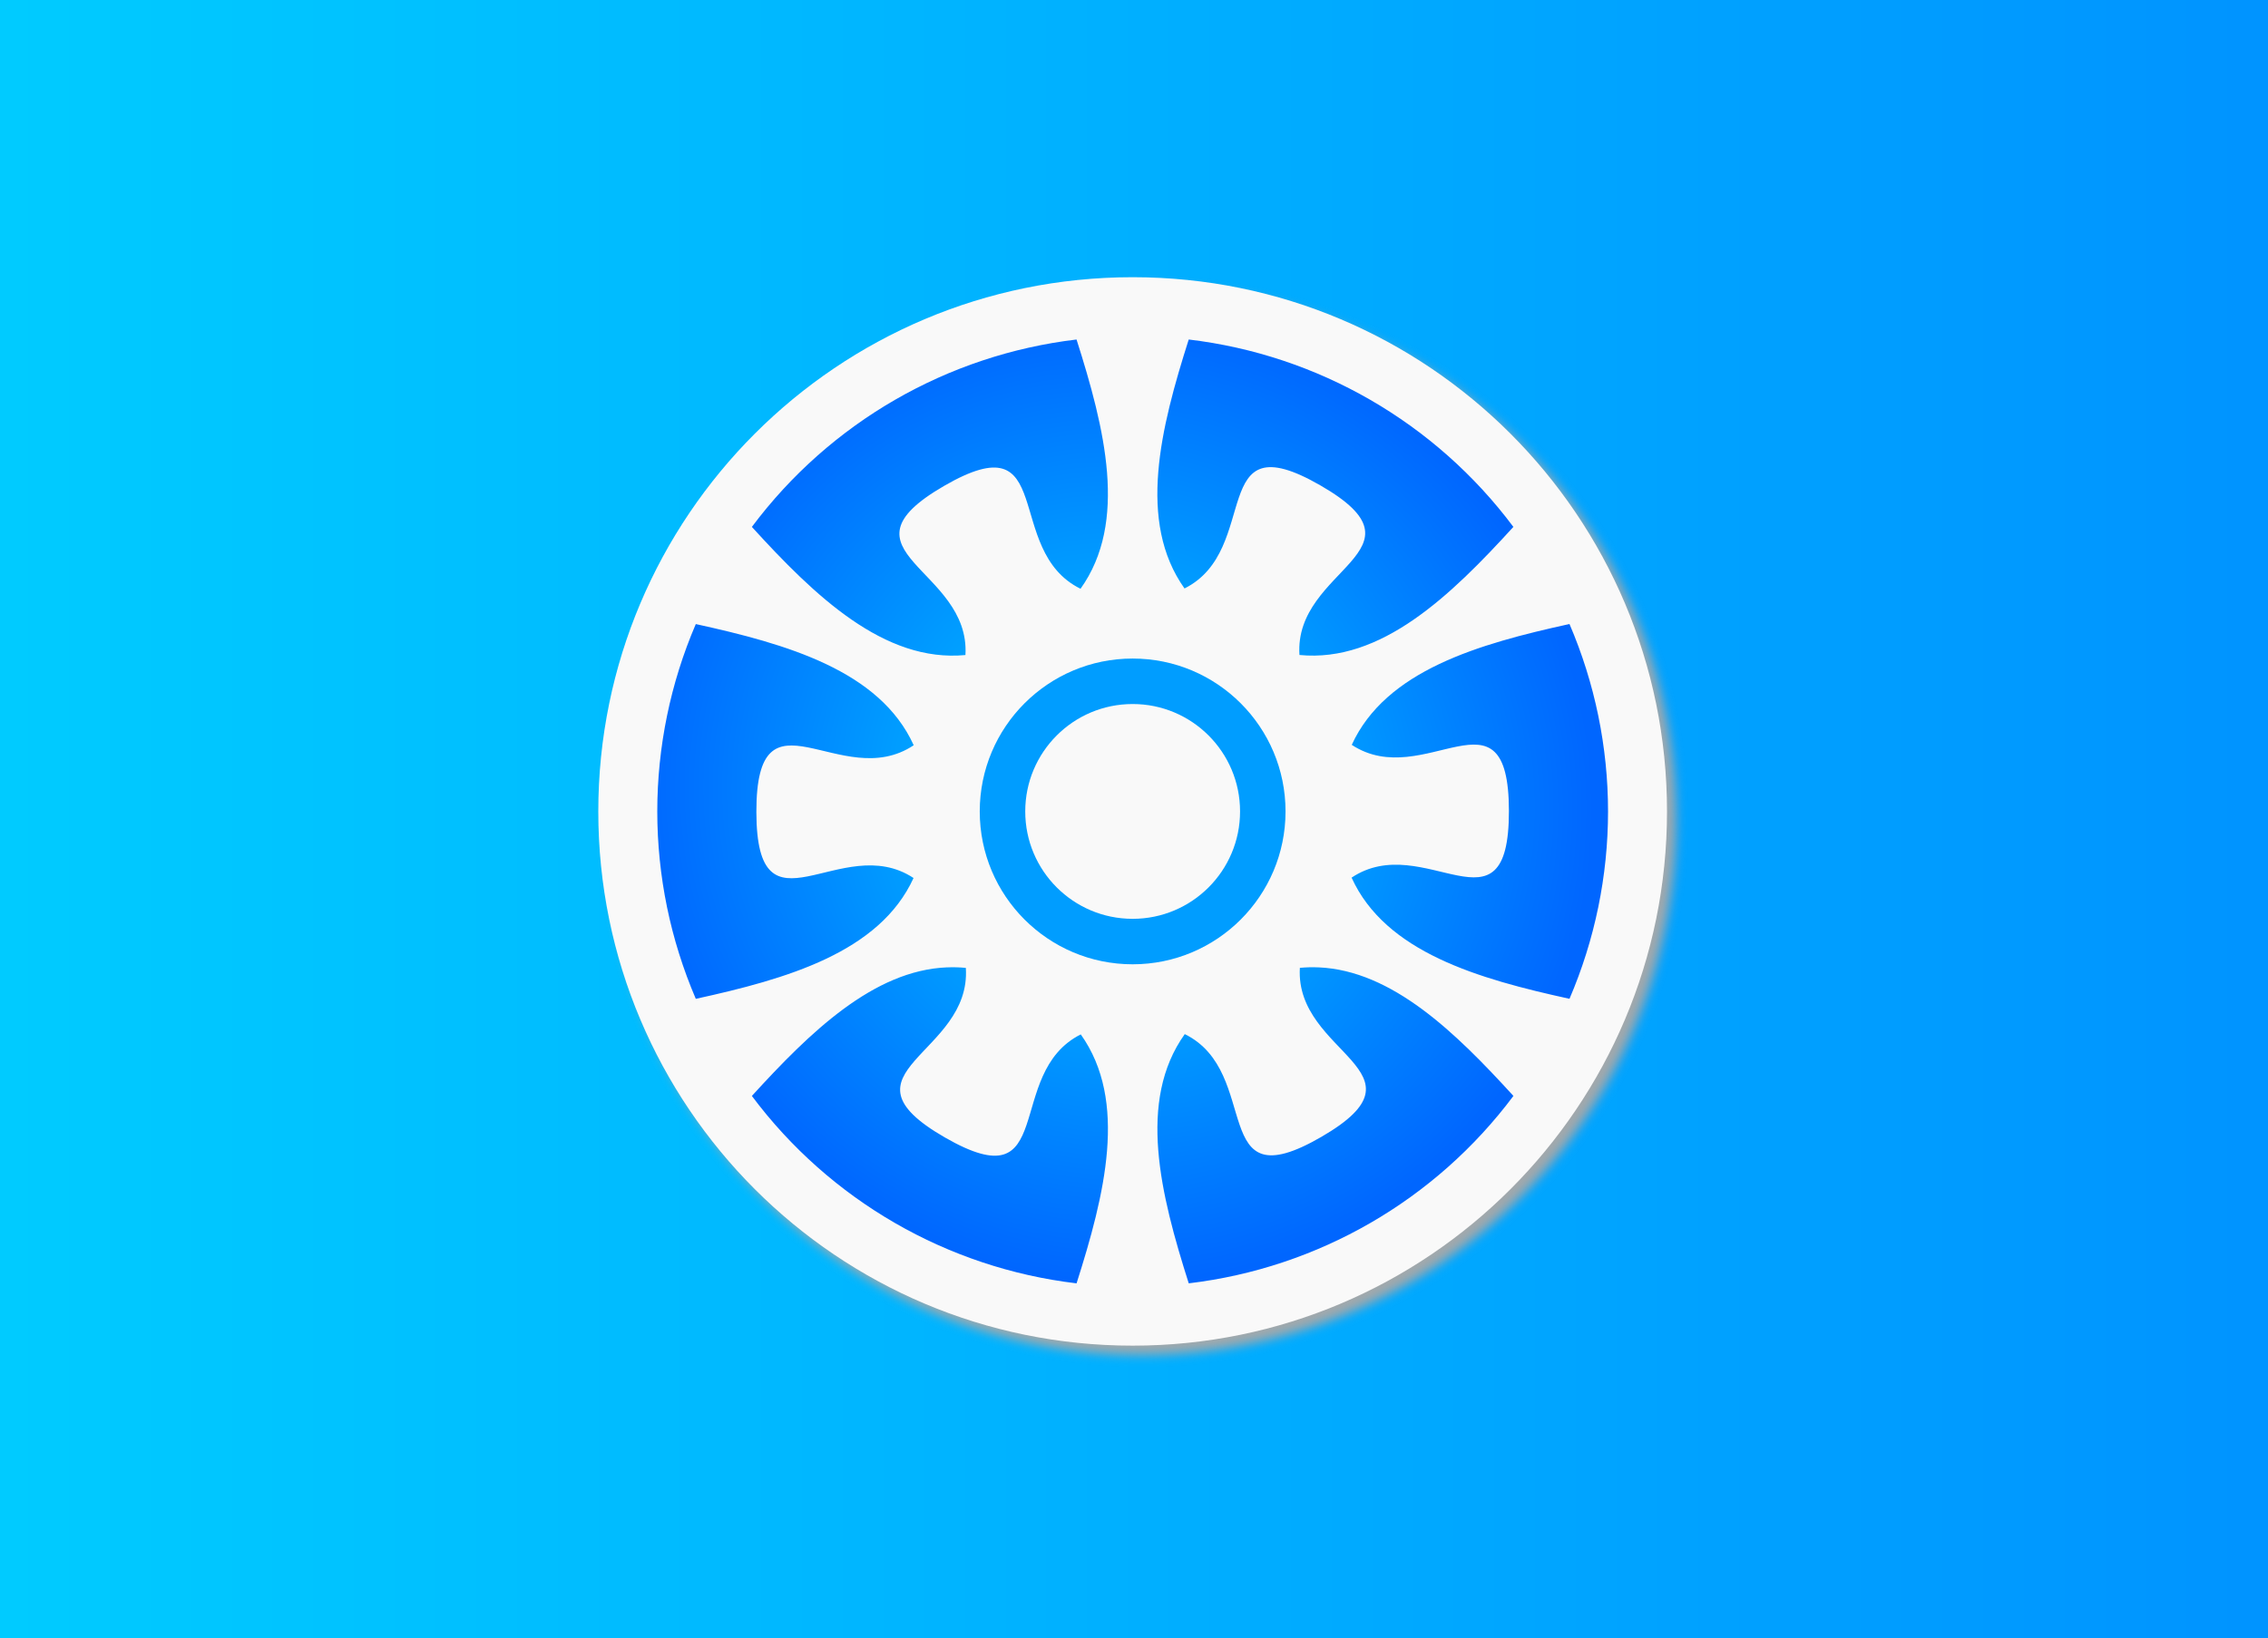
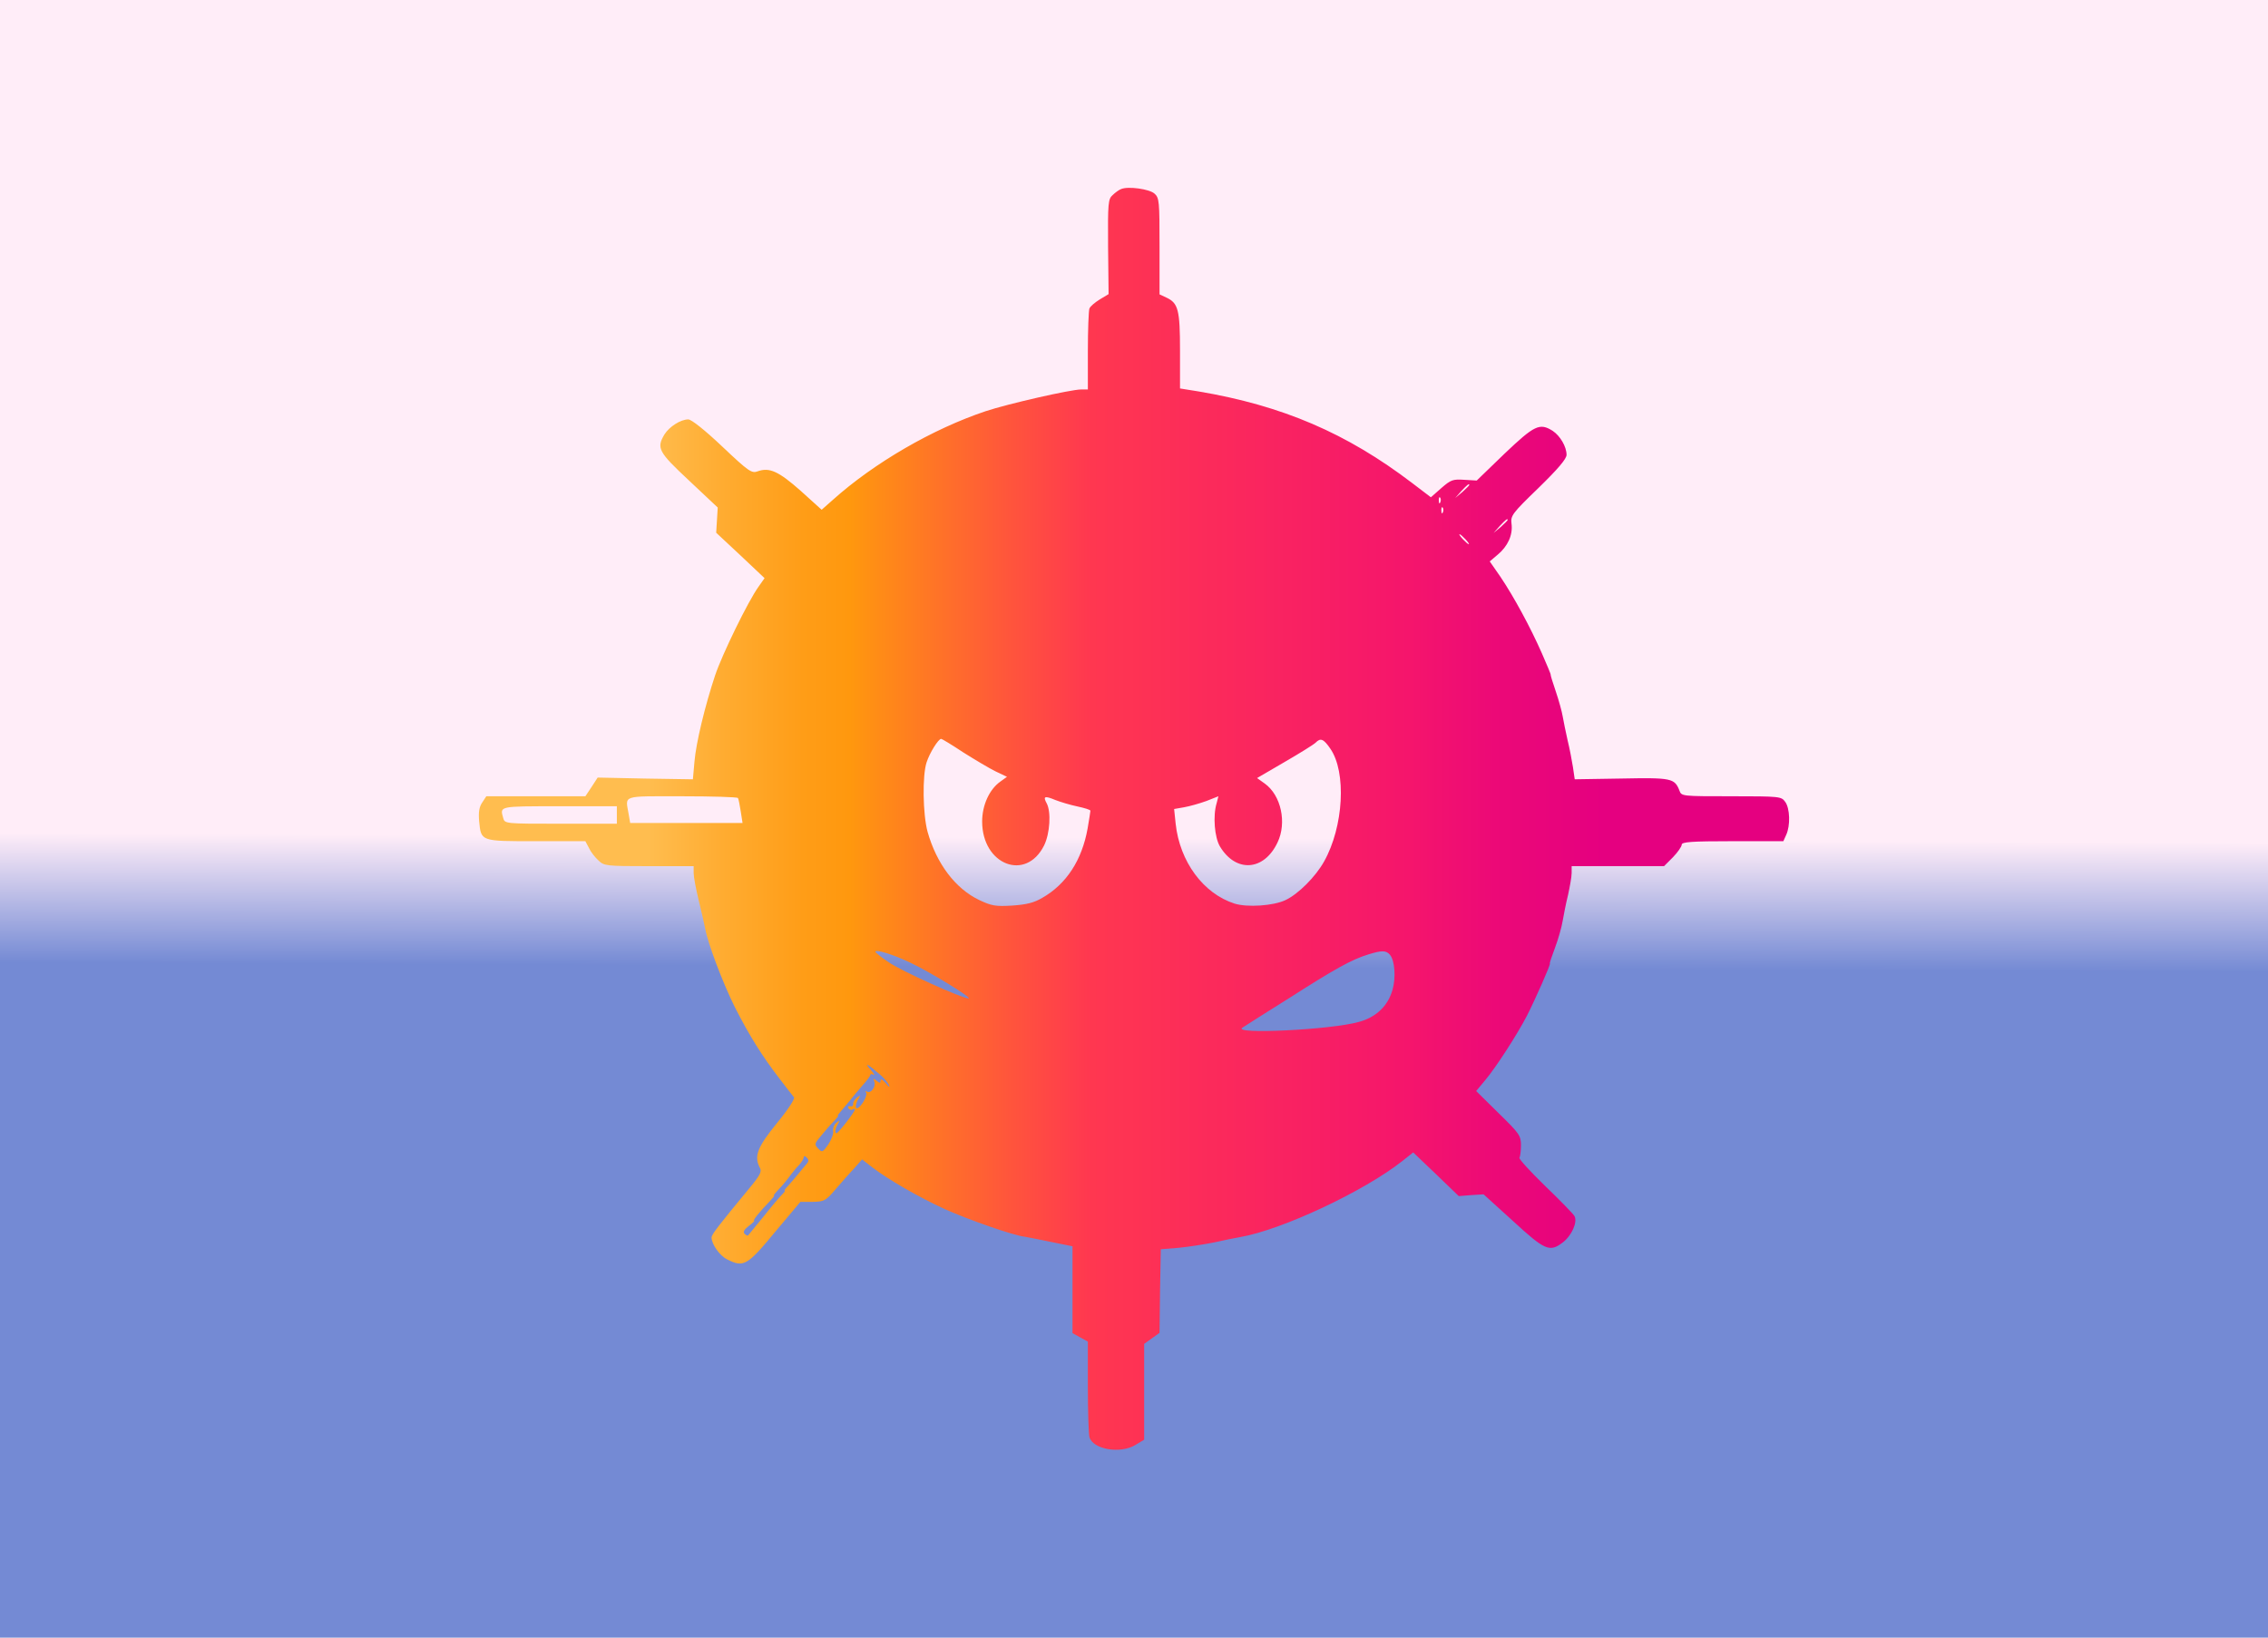
- <svg xmlns="http://www.w3.org/2000/svg" xmlns:xlink="http://www.w3.org/1999/xlink" width="324px" height="234px" viewBox="0 0 324 234" version="1.1" id="svg847">
-   <defs id="defs851">
-     <filter style="color-interpolation-filters:sRGB" id="filter1769" x="-0.057" width="1.115" y="-0.057" height="1.114">
-       <feGaussianBlur stdDeviation="3.531" id="feGaussianBlur1771" />
+ <svg xmlns="http://www.w3.org/2000/svg" xmlns:xlink="http://www.w3.org/1999/xlink" width="324px" height="234px" viewBox="0 0 324 234" version="1.1" id="svg39">
+   <defs id="defs43">
+     <linearGradient id="h-5">
+       <stop offset="0" stop-color="#ffedf8" id="stop1624" />
+       <stop offset="1" stop-color="#ff8ad4" id="stop1626" style="stop-color:#748ad4;stop-opacity:1" />
+     </linearGradient>
+     <linearGradient id="a-62">
+       <stop offset="0" stop-color="#72a0c1" id="stop1603" />
+       <stop offset="1" stop-color="#3c6889" id="stop1605" />
+     </linearGradient>
+     <filter id="filter0_dd" x="3.025" y="15" width="18.95" height="25.875" filterUnits="userSpaceOnUse" color-interpolation-filters="sRGB">
+       <feFlood flood-opacity="0" result="BackgroundImageFix" id="feFlood29" />
+       <feColorMatrix in="SourceAlpha" type="matrix" values="0 0 0 0 0 0 0 0 0 0 0 0 0 0 0 0 0 0 127 0" id="feColorMatrix31" />
+       <feOffset dy="0.5" id="feOffset33" />
+       <feGaussianBlur stdDeviation="0.5" id="feGaussianBlur35" />
+       <feColorMatrix type="matrix" values="0 0 0 0 0 0 0 0 0 0 0 0 0 0 0 0 0 0 0.1 0" id="feColorMatrix37" />
+       <feBlend mode="normal" in2="BackgroundImageFix" result="effect1_dropShadow" id="feBlend39" />
+       <feColorMatrix in="SourceAlpha" type="matrix" values="0 0 0 0 0 0 0 0 0 0 0 0 0 0 0 0 0 0 127 0" id="feColorMatrix41" />
+       <feOffset dy="1" id="feOffset43" />
+       <feGaussianBlur stdDeviation="1.5" id="feGaussianBlur45" />
+       <feColorMatrix type="matrix" values="0 0 0 0 0 0 0 0 0 0 0 0 0 0 0 0 0 0 0.2 0" id="feColorMatrix47" />
+       <feBlend mode="normal" in2="effect1_dropShadow" result="effect2_dropShadow" id="feBlend49" />
+       <feBlend mode="normal" in="SourceGraphic" in2="effect2_dropShadow" result="shape" id="feBlend51" />
    </filter>
-     <radialGradient id="c" cx="158.429" cy="578.088" r="65" xlink:href="#a" gradientUnits="userSpaceOnUse" gradientTransform="matrix(0,-1.98198,1.8439,0,-980.7539,341.4141)" fx="158.429" fy="578.088" />
-     <linearGradient id="a">
-       <stop offset="0" stop-color="#fd5" id="stop1478" />
-       <stop offset=".1" stop-color="#fd5" id="stop1480" />
-       <stop offset=".5" stop-color="#ff543e" id="stop1482" />
-       <stop offset="1" stop-color="#c837ab" id="stop1484" />
-     </linearGradient>
-     <radialGradient id="d" cx="147.694" cy="473.455" r="65" xlink:href="#b" gradientUnits="userSpaceOnUse" gradientTransform="matrix(0.17394,0.86872,-3.5818,0.71718,1698.996,-571.0829)" fx="147.694" fy="473.455" />
-     <linearGradient id="b">
-       <stop offset="0" stop-color="#3771c8" id="stop1471" />
-       <stop stop-color="#3771c8" offset=".128" id="stop1473" />
-       <stop offset="1" stop-color="#60f" stop-opacity="0" id="stop1475" />
-     </linearGradient>
-     <radialGradient id="a-3" cx="101.9" cy="809" r="1.1" gradientTransform="matrix(800,0,0,-800,-81739.356,647557.63)" gradientUnits="userSpaceOnUse">
-       <stop offset="0" style="stop-color:#09f" id="stop2227" />
-       <stop offset=".6" style="stop-color:#a033ff" id="stop2229" />
-       <stop offset=".9" style="stop-color:#ff5280" id="stop2231" />
-       <stop offset="1" style="stop-color:#ff7061" id="stop2233" />
-     </radialGradient>
-     <filter id="filter5220" style="color-interpolation-filters:sRGB" x="-0.014" y="-0.014" width="1.037" height="1.037">
-       <feFlood id="feFlood5210" result="flood" flood-color="rgb(168,168,168)" flood-opacity="0.957" />
-       <feComposite id="feComposite5212" result="composite1" operator="in" in2="SourceGraphic" in="flood" />
-       <feGaussianBlur id="feGaussianBlur5214" result="blur" stdDeviation="0.3" in="composite1" />
-       <feOffset id="feOffset5216" result="offset" dy="0.5" dx="0.5" />
-       <feComposite id="feComposite5218" result="composite2" operator="over" in2="offset" in="SourceGraphic" />
+     <filter id="filter1_dd" x="3.025" y="15" width="18.95" height="18.875" filterUnits="userSpaceOnUse" color-interpolation-filters="sRGB">
+       <feFlood flood-opacity="0" result="BackgroundImageFix" id="feFlood54" />
+       <feColorMatrix in="SourceAlpha" type="matrix" values="0 0 0 0 0 0 0 0 0 0 0 0 0 0 0 0 0 0 127 0" id="feColorMatrix56" />
+       <feOffset dy="0.5" id="feOffset58" />
+       <feGaussianBlur stdDeviation="0.5" id="feGaussianBlur60" />
+       <feColorMatrix type="matrix" values="0 0 0 0 0 0 0 0 0 0 0 0 0 0 0 0 0 0 0.1 0" id="feColorMatrix62" />
+       <feBlend mode="normal" in2="BackgroundImageFix" result="effect1_dropShadow" id="feBlend64" />
+       <feColorMatrix in="SourceAlpha" type="matrix" values="0 0 0 0 0 0 0 0 0 0 0 0 0 0 0 0 0 0 127 0" id="feColorMatrix66" />
+       <feOffset dy="1" id="feOffset68" />
+       <feGaussianBlur stdDeviation="1.5" id="feGaussianBlur70" />
+       <feColorMatrix type="matrix" values="0 0 0 0 0 0 0 0 0 0 0 0 0 0 0 0 0 0 0.2 0" id="feColorMatrix72" />
+       <feBlend mode="normal" in2="effect1_dropShadow" result="effect2_dropShadow" id="feBlend74" />
+       <feBlend mode="normal" in="SourceGraphic" in2="effect2_dropShadow" result="shape" id="feBlend76" />
    </filter>
-     <radialGradient xlink:href="#linearGradient1269" id="radialGradient1271" cx="59.304" cy="160.186" fx="59.304" fy="160.186" r="8.294" gradientUnits="userSpaceOnUse" gradientTransform="matrix(1.622904,2.810952,-2.733863,1.578396,314.9262,-356.8893)" />
-     <linearGradient id="linearGradient1269">
-       <stop style="stop-color:#00ccff;stop-opacity:1" offset="0" id="stop1265" />
-       <stop style="stop-color:#0066ff;stop-opacity:1" offset="1" id="stop1267" />
-     </linearGradient>
-     <linearGradient xlink:href="#linearGradient1269" id="linearGradient1329" x1="-2.619" y1="116.57" x2="327.111" y2="116.57" gradientUnits="userSpaceOnUse" />
+     <filter id="filter2_dd" x="20" y="30" width="24" height="11" filterUnits="userSpaceOnUse" color-interpolation-filters="sRGB">
+       <feFlood flood-opacity="0" result="BackgroundImageFix" id="feFlood79" />
+       <feColorMatrix in="SourceAlpha" type="matrix" values="0 0 0 0 0 0 0 0 0 0 0 0 0 0 0 0 0 0 127 0" id="feColorMatrix81" />
+       <feOffset dy="0.5" id="feOffset83" />
+       <feGaussianBlur stdDeviation="0.5" id="feGaussianBlur85" />
+       <feColorMatrix type="matrix" values="0 0 0 0 0 0 0 0 0 0 0 0 0 0 0 0 0 0 0.1 0" id="feColorMatrix87" />
+       <feBlend mode="normal" in2="BackgroundImageFix" result="effect1_dropShadow" id="feBlend89" />
+       <feColorMatrix in="SourceAlpha" type="matrix" values="0 0 0 0 0 0 0 0 0 0 0 0 0 0 0 0 0 0 127 0" id="feColorMatrix91" />
+       <feOffset dy="1" id="feOffset93" />
+       <feGaussianBlur stdDeviation="1.5" id="feGaussianBlur95" />
+       <feColorMatrix type="matrix" values="0 0 0 0 0 0 0 0 0 0 0 0 0 0 0 0 0 0 0.2 0" id="feColorMatrix97" />
+       <feBlend mode="normal" in2="effect1_dropShadow" result="effect2_dropShadow" id="feBlend99" />
+       <feBlend mode="normal" in="SourceGraphic" in2="effect2_dropShadow" result="shape" id="feBlend101" />
+     </filter>
+     <linearGradient id="paint0_linear" x1="36.446" y1="47.826" x2="11.822" y2="5.175" gradientUnits="userSpaceOnUse" gradientTransform="matrix(1.497845,0,0,1.341915,222.744,101.1132)">
+       <stop stop-color="#333333" id="stop104" />
+       <stop offset="1" stop-color="#4D4D4D" id="stop106" />
+     </linearGradient>
+     <linearGradient id="paint1_linear" x1="14.528" y1="33.996" x2="10.484" y2="26.992" gradientUnits="userSpaceOnUse">
+       <stop stop-color="#999999" id="stop109" />
+       <stop offset="1" stop-color="#B3B3B3" id="stop111" />
+     </linearGradient>
+     <linearGradient id="paint3_linear" x1="16.275" y1="30.034" x2="8.737" y2="16.978" gradientUnits="userSpaceOnUse">
+       <stop stop-color="#CCCCCC" id="stop119" />
+       <stop offset="1" stop-color="#E6E6E6" id="stop121" />
+     </linearGradient>
+     <linearGradient id="paint5_linear" x1="35.15" y1="39.955" x2="28.85" y2="29.045" gradientUnits="userSpaceOnUse">
+       <stop stop-color="#CCCCCC" id="stop129" />
+       <stop offset="1" stop-color="#E6E6E6" id="stop131" />
+     </linearGradient>
+     <mask id="mask0" mask-type="alpha" maskUnits="userSpaceOnUse" x="6" y="24" width="13" height="13">
+       <path d="m 15.2,24.3 -8.8,8.8 c -0.5,0.5 -0.5,1.2 0,1.6 l 1.8,1.8 C 8.7,37 9.4,37 9.8,36.5 l 8.8,-8.8 c 0.5,-0.5 0.5,-1.2 0,-1.6 l -1.8,-1.8 c -0.4,-0.4 -1.2,-0.4 -1.6,0 z" fill="url(#paint2_linear)" id="path12-3" style="fill:url(#paint1_linear)" />
+     </mask>
+     <linearGradient id="linearGradient2807">
+       <stop id="stop2801" offset="0" style="stop-color:#bb8aca;stop-opacity:1" />
+       <stop id="stop2805" offset="1" style="stop-color:#ef9c9d;stop-opacity:1" />
+     </linearGradient>
+     <linearGradient id="linearGradient1480">
+       <stop style="stop-color:#e64540;stop-opacity:1" offset="0" id="stop1476" />
+       <stop id="stop1484" offset="0.507" style="stop-color:#a7197b;stop-opacity:1" />
+       <stop style="stop-color:#382ed1;stop-opacity:1" offset="1" id="stop1478" />
+     </linearGradient>
+     <linearGradient id="linearGradient1261">
+       <stop style="stop-color:#1d1133;stop-opacity:1;" offset="0" id="stop1257" />
+       <stop style="stop-color:#24153f;stop-opacity:1" offset="1" id="stop1259" />
+     </linearGradient>
+     <linearGradient id="linearGradient1208">
+       <stop style="stop-color:#4e2e89;stop-opacity:1" offset="0" id="stop1204" />
+       <stop style="stop-color:#330032;stop-opacity:0;" offset="1" id="stop1206" />
+     </linearGradient>
+     <linearGradient id="linearGradient1166">
+       <stop style="stop-color:#ad17e4;stop-opacity:1" offset="0" id="stop1162" />
+       <stop style="stop-color:#9450fb;stop-opacity:1" offset="1" id="stop1164" />
+     </linearGradient>
+     <radialGradient gradientUnits="userSpaceOnUse" gradientTransform="translate(7978.7,8523.996)" r="80.686" cy="-8503.861" cx="-7918.923" id="radialGradient1158">
+       <stop id="stop1150" stop-color="#fff44f" offset=".094" style="stop-color:#a09600;stop-opacity:1" />
+       <stop id="stop1152" stop-color="#ffe141" offset=".231" />
+       <stop id="stop1154" stop-color="#ffaf1e" offset=".509" />
+       <stop id="stop1156" stop-color="#ff980e" offset=".626" />
+     </radialGradient>
+     <radialGradient gradientUnits="userSpaceOnUse" gradientTransform="translate(7978.7,8523.996)" r="38.471" cy="-8460.984" cx="-7945.648" id="radialGradient1148">
+       <stop id="stop1146" stop-color="#c139e6" offset="1" style="stop-opacity:0;stop-color:#5ab500" />
+     </radialGradient>
+     <linearGradient id="linearGradient991">
+       <stop id="stop987" offset="0" style="stop-color:#71afd3;stop-opacity:1" />
+       <stop id="stop989" offset="1" style="stop-color:#2c7dbd;stop-opacity:1" />
+     </linearGradient>
+     <radialGradient xlink:href="#linearGradient991" id="radialGradient985" cx="-178.416" cy="529.352" fx="-178.416" fy="529.352" r="90.403" gradientTransform="matrix(0.6062834,-0.1160169,0.122718,0.641302,-1.048254,-152.2485)" gradientUnits="userSpaceOnUse" />
+     <linearGradient id="a" x1="70.786" y1="12.393" x2="6.447" y2="74.468" gradientUnits="userSpaceOnUse" gradientTransform="translate(3.7,-0.0040855)">
+       <stop offset=".048" stop-color="#fff44f" id="stop834" />
+       <stop offset=".111" stop-color="#ffe847" id="stop836" />
+       <stop offset=".225" stop-color="#ffc830" id="stop838" />
+       <stop offset=".368" stop-color="#ff980e" id="stop840" />
+       <stop offset=".401" stop-color="#ff8b16" id="stop842" />
+       <stop offset=".462" stop-color="#ff672a" id="stop844" />
+       <stop offset=".534" stop-color="#ff3647" id="stop846" />
+       <stop offset=".705" stop-color="#e31587" id="stop848" />
+     </linearGradient>
+     <radialGradient id="b" cx="-7907.187" cy="-8515.121" r="80.797" gradientTransform="translate(7978.7,8523.996)" gradientUnits="userSpaceOnUse">
+       <stop offset=".129" stop-color="#ffbd4f" id="stop851" />
+       <stop offset=".186" stop-color="#ffac31" id="stop853" />
+       <stop offset=".247" stop-color="#ff9d17" id="stop855" />
+       <stop offset=".283" stop-color="#ff980e" id="stop857" />
+       <stop offset=".403" stop-color="#ff563b" id="stop859" />
+       <stop offset=".467" stop-color="#ff3750" id="stop861" />
+       <stop offset=".71" stop-color="#f5156c" id="stop863" />
+       <stop offset=".782" stop-color="#eb0878" id="stop865" />
+       <stop offset=".86" stop-color="#e50080" id="stop867" />
+     </radialGradient>
+     <radialGradient id="c" cx="-7936.711" cy="-8482.089" r="80.797" gradientTransform="translate(7978.7,8523.996)" gradientUnits="userSpaceOnUse">
+       <stop offset=".3" stop-color="#960e18" id="stop870" />
+       <stop offset=".351" stop-color="#b11927" stop-opacity=".74" id="stop872" />
+       <stop offset=".435" stop-color="#db293d" stop-opacity=".343" id="stop874" />
+       <stop offset=".497" stop-color="#f5334b" stop-opacity=".094" id="stop876" />
+       <stop offset=".53" stop-color="#ff3750" stop-opacity="0" id="stop878" />
+     </radialGradient>
+     <radialGradient id="d" cx="-7926.97" cy="-8533.457" r="58.534" gradientTransform="translate(7978.7,8523.996)" gradientUnits="userSpaceOnUse">
+       <stop offset=".132" stop-color="#fff44f" id="stop881" />
+       <stop offset=".252" stop-color="#ffdc3e" id="stop883" />
+       <stop offset=".506" stop-color="#ff9d12" id="stop885" />
+       <stop offset=".526" stop-color="#ff980e" id="stop887" />
+     </radialGradient>
+     <radialGradient id="e" cx="-7945.648" cy="-8460.984" r="38.471" gradientTransform="translate(7978.7,8523.996)" gradientUnits="userSpaceOnUse">
+       <stop offset=".353" stop-color="#3a8ee6" id="stop890" />
+       <stop offset=".472" stop-color="#5c79f0" id="stop892" />
+       <stop offset=".669" stop-color="#9059ff" id="stop894" />
+       <stop offset="1" stop-color="#c139e6" id="stop896" />
+     </radialGradient>
+     <radialGradient id="f" cx="-7935.62" cy="-8491.546" r="20.397" gradientTransform="matrix(0.972,-0.235,0.275,1.138,10095.002,7833.794)" gradientUnits="userSpaceOnUse">
+       <stop offset=".206" stop-color="#9059ff" stop-opacity="0" id="stop899" />
+       <stop offset=".278" stop-color="#8c4ff3" stop-opacity=".064" id="stop901" />
+       <stop offset=".747" stop-color="#7716a8" stop-opacity=".45" id="stop903" />
+       <stop offset=".975" stop-color="#6e008b" stop-opacity=".6" id="stop905" />
+     </radialGradient>
+     <radialGradient id="g" cx="-7937.731" cy="-8518.427" r="27.676" gradientTransform="translate(7978.7,8523.996)" gradientUnits="userSpaceOnUse">
+       <stop offset="0" stop-color="#ffe226" id="stop908" />
+       <stop offset=".121" stop-color="#ffdb27" id="stop910" />
+       <stop offset=".295" stop-color="#ffc82a" id="stop912" />
+       <stop offset=".502" stop-color="#ffa930" id="stop914" />
+       <stop offset=".732" stop-color="#ff7e37" id="stop916" />
+       <stop offset=".792" stop-color="#ff7139" id="stop918" />
+     </radialGradient>
+     <radialGradient id="h" cx="-7915.977" cy="-8535.981" r="118.081" gradientTransform="translate(7978.7,8523.996)" gradientUnits="userSpaceOnUse">
+       <stop offset=".113" stop-color="#fff44f" id="stop921" />
+       <stop offset=".456" stop-color="#ff980e" id="stop923" />
+       <stop offset=".622" stop-color="#ff5634" id="stop925" />
+       <stop offset=".716" stop-color="#ff3647" id="stop927" />
+       <stop offset=".904" stop-color="#e31587" id="stop929" />
+     </radialGradient>
+     <radialGradient id="i" cx="-7927.165" cy="-8522.859" r="86.499" gradientTransform="matrix(0.105,0.995,-0.653,0.069,-4680.304,8470.187)" gradientUnits="userSpaceOnUse">
+       <stop offset="0" stop-color="#fff44f" id="stop932" />
+       <stop offset=".06" stop-color="#ffe847" id="stop934" />
+       <stop offset=".168" stop-color="#ffc830" id="stop936" />
+       <stop offset=".304" stop-color="#ff980e" id="stop938" />
+       <stop offset=".356" stop-color="#ff8b16" id="stop940" />
+       <stop offset=".455" stop-color="#ff672a" id="stop942" />
+       <stop offset=".57" stop-color="#ff3647" id="stop944" />
+       <stop offset=".737" stop-color="#e31587" id="stop946" />
+     </radialGradient>
+     <radialGradient id="j" cx="-7938.383" cy="-8508.176" r="73.72" gradientTransform="translate(7978.7,8523.996)" gradientUnits="userSpaceOnUse">
+       <stop offset=".137" stop-color="#fff44f" id="stop949" />
+       <stop offset=".48" stop-color="#ff980e" id="stop951" />
+       <stop offset=".592" stop-color="#ff5634" id="stop953" />
+       <stop offset=".655" stop-color="#ff3647" id="stop955" />
+       <stop offset=".904" stop-color="#e31587" id="stop957" />
+     </radialGradient>
+     <radialGradient id="k" cx="-7918.923" cy="-8503.861" r="80.686" gradientTransform="translate(7978.7,8523.996)" gradientUnits="userSpaceOnUse">
+       <stop offset=".094" stop-color="#fff44f" id="stop960" />
+       <stop offset=".231" stop-color="#ffe141" id="stop962" />
+       <stop offset=".509" stop-color="#ffaf1e" id="stop964" />
+       <stop offset=".626" stop-color="#ff980e" id="stop966" />
+     </radialGradient>
+     <linearGradient id="l" x1="70.013" y1="12.061" x2="15.267" y2="66.806" gradientUnits="userSpaceOnUse" gradientTransform="translate(3.7,-0.0040855)">
+       <stop offset=".167" stop-color="#fff44f" stop-opacity=".8" id="stop969" />
+       <stop offset=".266" stop-color="#fff44f" stop-opacity=".634" id="stop971" />
+       <stop offset=".489" stop-color="#fff44f" stop-opacity=".217" id="stop973" />
+       <stop offset=".6" stop-color="#fff44f" stop-opacity="0" id="stop975" />
+     </linearGradient>
+     <linearGradient xlink:href="#linearGradient1166" id="linearGradient1168" x1="-12.471" y1="62.41" x2="89.487" y2="0.269" gradientUnits="userSpaceOnUse" />
+     <linearGradient xlink:href="#linearGradient1208" id="linearGradient1210" x1="2e-06" y1="133.722" x2="172.222" y2="-10.722" gradientUnits="userSpaceOnUse" />
+     <linearGradient xlink:href="#linearGradient1261" id="linearGradient1263" x1="0" y1="117" x2="324" y2="117" gradientUnits="userSpaceOnUse" />
+     <radialGradient xlink:href="#linearGradient1480" id="radialGradient1486" cx="69.302" cy="131.951" fx="69.302" fy="131.951" r="162" gradientTransform="matrix(-1.491526,-1.244784,1.505556,-1.803988,148.6054,523.2043)" gradientUnits="userSpaceOnUse" />
+     <clipPath clipPathUnits="userSpaceOnUse" id="clipPath1512">
+       <rect style="opacity:1;fill:#382ed1;fill-opacity:1;fill-rule:evenodd;stroke:none;stroke-width:3.086;stroke-miterlimit:4;stroke-dasharray:none;stroke-opacity:0.078;paint-order:markers fill stroke" id="rect1514" width="409.877" height="270.723" x="-209.877" y="839.19" />
+     </clipPath>
+     <linearGradient xlink:href="#linearGradient2807" id="linearGradient2799" x1="80.1" y1="35.1" x2="323.999" y2="234" gradientUnits="userSpaceOnUse" />
+     <linearGradient id="a-6" y2="60.856" x2="121.664" y1="60.856" x1="-0.001" gradientTransform="matrix(0.9231255,0,0,1.083276,93.09258,-106.1962)" gradientUnits="userSpaceOnUse">
+       <stop id="stop2902" offset="0%" stop-color="#F50" />
+       <stop id="stop2904" offset="40.99%" stop-color="#F50" />
+       <stop id="stop2906" offset="58.2%" stop-color="#FF2000" />
+       <stop id="stop2908" offset="100%" stop-color="#FF2000" />
+     </linearGradient>
+     <linearGradient id="b-7" y2="23.505" x2="51.932" y1="23.505" x1="5.833" gradientTransform="matrix(1.97888,0,0,0.5053363,93.09258,-106.1962)" gradientUnits="userSpaceOnUse">
+       <stop id="stop2911" offset="0%" stop-color="#FF452A" />
+       <stop id="stop2913" offset="100%" stop-color="#FF2000" />
+     </linearGradient>
+     <linearGradient xlink:href="#b" id="linearGradient1370" x1="-1086.636" y1="-46.42" x2="-234.654" y2="-46.42" gradientUnits="userSpaceOnUse" gradientTransform="matrix(0.2197019,0,0,0.2278377,307.1449,127.5763)" />
+     <radialGradient xlink:href="#a-62-3" id="m" cx="256" cy="256" r="256" fx="256" fy="256" gradientTransform="matrix(0.43266,0,0,0.2973586,-294.1884,32.03216)" gradientUnits="userSpaceOnUse" />
+     <radialGradient xlink:href="#b-5" id="n" cx="379.803" cy="263.979" r="118.509" fx="379.803" fy="263.979" gradientTransform="matrix(0.3640834,1.27437,-1.214079,0.3468592,43.59967,-482.093)" gradientUnits="userSpaceOnUse" />
+     <radialGradient xlink:href="#c-3" id="o" cx="152.705" cy="175.729" r="30.957" fx="152.705" fy="175.729" gradientUnits="userSpaceOnUse" gradientTransform="matrix(0.43266,0,0,0.43266,-294.1884,-2.6053)" />
+     <radialGradient xlink:href="#c-3" id="p" cx="313.924" cy="253.095" r="37.824" fx="313.924" fy="253.095" gradientUnits="userSpaceOnUse" gradientTransform="matrix(0.43266,0,0,0.43266,-294.1884,-2.6053)" />
+     <radialGradient xlink:href="#c-3" id="q" cx="198.198" cy="253.095" r="37.824" fx="198.198" fy="253.095" gradientUnits="userSpaceOnUse" gradientTransform="matrix(0.43266,0,0,0.43266,-294.1884,-2.6053)" />
+     <radialGradient xlink:href="#c-3" id="r" cx="256.165" cy="152.464" r="22.492" fx="256.165" fy="152.464" gradientTransform="matrix(0.43266,0,0,0.43266,-294.1884,-2.6053)" gradientUnits="userSpaceOnUse" />
+     <radialGradient xlink:href="#d-2" id="s" cx="372.918" cy="133.722" r="12.626" fx="372.918" fy="133.722" gradientUnits="userSpaceOnUse" />
+     <radialGradient xlink:href="#e-9" id="t" cx="372.918" cy="189.84" r="12.626" fx="372.918" fy="189.84" gradientUnits="userSpaceOnUse" />
+     <radialGradient xlink:href="#f-1" id="u" cx="400.977" cy="161.781" r="12.626" fx="400.977" fy="161.781" gradientUnits="userSpaceOnUse" />
+     <radialGradient xlink:href="#g-7" id="v" cx="344.86" cy="161.781" r="12.627" fx="344.86" fy="161.781" gradientTransform="matrix(1,0,0,0.99996,0,0.006)" gradientUnits="userSpaceOnUse" />
+     <radialGradient xlink:href="#h-5-6" id="w" cx="313.923" cy="253.095" r="45.324" fx="313.923" fy="253.095" gradientUnits="userSpaceOnUse" gradientTransform="matrix(0.43266,0,0,0.43266,-294.1884,-2.6053)" />
+     <radialGradient xlink:href="#h-5-6" id="x" cx="198.198" cy="253.095" r="45.324" fx="198.198" fy="253.095" gradientUnits="userSpaceOnUse" gradientTransform="matrix(0.43266,0,0,0.43266,-294.1884,-2.6053)" />
+     <linearGradient id="i-6">
+       <stop offset="0" stop-color="#eff5f8" id="stop1392" />
+       <stop offset="1" stop-color="#ff8ad4" id="stop1394" />
+     </linearGradient>
+     <linearGradient id="j-7">
+       <stop offset="0" stop-color="#f7fafb" id="stop1397" />
+       <stop offset="1" stop-color="#b2cdde" id="stop1399" />
+     </linearGradient>
+     <linearGradient id="h-5-6">
+       <stop offset="0" stop-color="#ffedf8" id="stop1402" />
+       <stop offset="1" stop-color="#ff8ad4" id="stop1404" />
+     </linearGradient>
+     <linearGradient id="c-3">
+       <stop offset="0" stop-color="#e6eff4" id="stop1407" />
+       <stop offset="1" stop-color="#b2cdde" id="stop1409" />
+     </linearGradient>
+     <linearGradient id="b-5">
+       <stop offset="0" stop-color="#5682a3" id="stop1412" />
+       <stop offset="1" stop-color="#1e3647" id="stop1414" />
+     </linearGradient>
+     <linearGradient id="a-62-3">
+       <stop offset="0" stop-color="#72a0c1" id="stop1417" />
+       <stop offset="1" stop-color="#3c6889" id="stop1419" />
+     </linearGradient>
+     <linearGradient id="e-9">
+       <stop offset="0" stop-color="#0bff58" id="stop1422" />
+       <stop offset="1" stop-color="#00c03d" id="stop1424" />
+     </linearGradient>
+     <linearGradient id="f-1">
+       <stop offset="0" stop-color="#ff4cbd" id="stop1427" />
+       <stop offset="1" stop-color="#d40086" id="stop1429" />
+     </linearGradient>
+     <linearGradient id="d-2">
+       <stop offset="0" stop-color="#ffe95d" id="stop1432" />
+       <stop offset="1" stop-color="#e3c500" id="stop1434" />
+     </linearGradient>
+     <linearGradient id="g-7">
+       <stop offset="0" stop-color="#4394ff" id="stop1437" />
+       <stop offset="1" stop-color="#0055c4" id="stop1439" />
+     </linearGradient>
+     <linearGradient xlink:href="#h-5-6" id="k-0" x1="324" x2="324" y1="0" y2="234" gradientTransform="matrix(1,0,0,-1,-344.4274,228.1552)" gradientUnits="userSpaceOnUse" />
+     <linearGradient xlink:href="#j-7" id="l-9" x1="49.774" x2="49.774" y1="0" y2="234" gradientTransform="matrix(1,0,0,0.38666,-344.4274,137.6782)" gradientUnits="userSpaceOnUse" />
+     <linearGradient xlink:href="#h-5" id="linearGradient1622" x1="320.316" y1="120.392" x2="320.238" y2="138.899" gradientUnits="userSpaceOnUse" />
  </defs>
-   <g id="surface1" style="fill-opacity:1;fill:url(#linearGradient1329)">
-     <rect x="0" y="0" width="324" height="234" style="fill:url(#linearGradient1329);fill-opacity:1;stroke:none" id="rect840" />
-     <path style="fill:url(#linearGradient1329);stroke-width:1.022;stroke-linecap:butt;stroke-linejoin:miter;stroke:rgb(100%, 100%, 100%);stroke-opacity:1;stroke-miterlimit:4;fill-opacity:1" d="M -0.944 -1.083 L 181.217 -1.083 L 181.217 130.605 L -0.944 130.605 Z M -0.944 -1.083 " transform="matrix(1.8,0,0,1.8,0,0)" id="path842" />
-   </g>
-   <path style="fill:url(#linearGradient1780);fill-opacity:1;stroke-width:0.379" d="m 165.796,48.511 c -36.229,0 -65.692,29.453 -65.705,65.654 -0.006,12.405 3.466,24.488 10.041,34.943 l 1.563,2.483 -6.637,24.228 24.859,-6.518 2.4,1.422 c 10.082,5.984 21.641,9.148 33.429,9.154 h 0.025 c 36.201,0 65.664,-29.455 65.678,-65.659 0.006,-17.544 -6.818,-34.042 -19.219,-46.452 -12.401,-12.41 -28.89,-19.248 -46.434,-19.255 z" id="path61-8" />
-   <g style="filter:url(#filter5220)" id="g1299" transform="matrix(2.593641,0,0,2.593641,228.5906,-48.52885)">
-     <ellipse cy="63.415" cx="-25.749" id="path1294" style="fill:#f9f9f9;fill-opacity:1;stroke:none;stroke-width:9.47;stroke-linecap:round;stroke-miterlimit:4;stroke-dasharray:none;paint-order:markers fill stroke;stop-color:#000000" rx="29.432" ry="29.432" />
-     <path d="m -28.838,37.415 a 26.183,26.183 0 0 0 -17.884,10.325 c 3.446,3.78 7.273,7.486 11.763,7.059 0.282,-4.783 -7.449,-5.686 -1.176,-9.318 6.282,-3.638 3.2,3.542 7.515,5.667 2.63,-3.676 1.334,-8.851 -0.219,-13.732 z m 6.178,0 c -1.551,4.874 -2.846,10.041 -0.232,13.716 4.283,-2.147 1.201,-9.295 7.483,-5.679 6.292,3.622 -1.47,4.543 -1.152,9.344 4.499,0.439 8.332,-3.271 11.783,-7.057 A 26.183,26.183 0 0 0 -22.66,37.415 Z m 20.972,15.675 c -4.996,1.094 -10.117,2.557 -11.993,6.657 4.001,2.634 8.648,-3.607 8.657,3.641 0.009,7.259 -4.667,1 -8.666,3.675 1.869,4.115 6.998,5.58 12.002,6.675 A 26.183,26.183 0 0 0 0.435,63.415 26.183,26.183 0 0 0 -1.688,53.09 Z m -48.122,0.002 a 26.183,26.183 0 0 0 -2.122,10.323 26.183,26.183 0 0 0 2.122,10.325 c 4.996,-1.094 10.118,-2.555 11.993,-6.657 -4.001,-2.635 -8.648,3.608 -8.657,-3.641 -0.009,-7.259 4.667,-1 8.666,-3.674 -1.869,-4.115 -6.998,-5.579 -12.002,-6.675 z m 13.843,18.913 c -4.062,0.163 -7.57,3.591 -10.755,7.085 a 26.183,26.183 0 0 0 17.884,10.325 c 1.551,-4.874 2.846,-10.041 0.232,-13.716 -4.284,2.147 -1.2,9.295 -7.483,5.679 -6.291,-3.622 1.469,-4.543 1.152,-9.343 -0.347,-0.034 -0.69,-0.043 -1.029,-0.028 z m 20.457,0.002 c -0.339,-0.016 -0.683,-0.006 -1.029,0.025 -0.28,4.782 7.449,5.686 1.176,9.318 -6.281,3.637 -3.201,-3.541 -7.515,-5.667 -2.629,3.676 -1.334,8.85 0.219,13.731 a 26.183,26.183 0 0 0 17.883,-10.325 c -3.18,-3.487 -6.68,-6.909 -10.732,-7.083 z" style="fill:url(#radialGradient1271);fill-opacity:1;stroke:none;stroke-width:9.47;stroke-linecap:round;stroke-miterlimit:4;stroke-dasharray:none;paint-order:markers fill stroke;stop-color:#000000" id="path1224" />
-     <path d="m -25.75,54.992 a 8.422,8.422 0 0 0 -8.421,8.422 8.422,8.422 0 0 0 8.421,8.423 8.422,8.422 0 0 0 8.422,-8.423 8.422,8.422 0 0 0 -8.422,-8.422 z m 0,2.506 a 5.916,5.916 0 0 1 5.917,5.917 5.916,5.916 0 0 1 -5.917,5.917 5.916,5.916 0 0 1 -5.915,-5.917 5.916,5.916 0 0 1 5.915,-5.917 z" style="fill:#009dff;fill-opacity:1;stroke:none;stroke-width:9.47;stroke-linecap:round;stroke-miterlimit:4;stroke-dasharray:none;paint-order:markers fill stroke;stop-color:#000000" id="path1245" />
-   </g>
+   <style type="text/css" id="style90">
+ 	.st0{fill:none;stroke:#3F5D6C;stroke-width:0.662;stroke-miterlimit:10;}
+ 	.st1{fill:#3F5D6C;}
+ 	.st2{fill:#F9F6F4;}
+ 	.st3{fill:none;stroke:#3F5D6C;stroke-width:0.174;stroke-miterlimit:10;}
+ </style>
+   <rect x="0" y="0" width="324" height="234" style="fill:url(#linearGradient1622);fill-opacity:1;stroke:none" id="rect2" />
+   <path style="fill:none;stroke:#ffffff;stroke-width:1.839;stroke-linecap:butt;stroke-linejoin:miter;stroke-miterlimit:4;stroke-opacity:1" d="M -1.699,-1.949 H 326.191 V 235.09 H -1.699 Z m 0,0" id="path4" />
+   <path d="m 160.162,27.013 c -0.293,0.107 -0.841,0.499 -1.207,0.856 -0.658,0.571 -0.695,1.141 -0.658,7.382 l 0.073,6.776 -1.243,0.749 c -0.695,0.428 -1.39,0.999 -1.499,1.32 -0.11,0.321 -0.219,3.031 -0.219,6.063 v 5.492 h -0.951 c -1.499,0 -10.532,2.068 -13.64,3.103 -7.57,2.532 -15.944,7.382 -21.868,12.696 l -1.572,1.391 -2.999,-2.71 c -3.145,-2.782 -4.461,-3.388 -6.143,-2.782 -0.841,0.321 -1.28,0.036 -5.046,-3.531 -2.523,-2.389 -4.425,-3.887 -4.864,-3.887 -1.097,0 -2.706,1.034 -3.401,2.14 -1.17,1.961 -0.878,2.496 3.511,6.598 l 4.096,3.852 -0.11,1.819 -0.11,1.783 3.474,3.245 3.437,3.245 -0.878,1.248 c -1.463,2.033 -5.156,9.593 -6.18,12.625 -1.426,4.28 -2.743,9.665 -2.962,12.411 l -0.219,2.461 -6.802,-0.107 -6.802,-0.143 -0.878,1.355 -0.878,1.32 h -7.058 -7.094 l -0.585,0.892 c -0.439,0.642 -0.548,1.391 -0.439,2.675 0.293,2.889 0.146,2.853 8.155,2.853 h 7.021 l 0.512,0.963 c 0.256,0.571 0.878,1.355 1.353,1.783 0.805,0.785 1.097,0.82 7.241,0.82 h 6.363 v 0.963 c 0,0.571 0.329,2.318 0.731,3.959 0.402,1.605 0.805,3.424 0.914,3.994 0.402,2.175 2.523,7.775 4.242,11.234 2.084,4.101 3.949,7.061 6.399,10.235 0.951,1.248 1.865,2.425 2.048,2.639 0.146,0.214 -0.805,1.712 -2.45,3.709 -2.816,3.459 -3.291,4.743 -2.413,6.384 0.293,0.499 0,1.07 -1.353,2.71 -4.717,5.706 -5.558,6.812 -5.558,7.24 0,0.927 1.134,2.568 2.194,3.103 2.377,1.213 2.889,0.927 6.838,-3.852 l 3.657,-4.351 h 1.755 c 1.646,-0.036 1.865,-0.143 3.255,-1.783 0.841,-0.963 2.011,-2.318 2.669,-2.996 l 1.134,-1.284 1.426,1.106 c 2.267,1.747 6.655,4.28 10.385,5.991 3.328,1.498 9.91,3.816 11.482,3.959 0.402,0.071 2.084,0.392 3.767,0.749 l 2.999,0.606 v 6.205 6.205 l 1.097,0.606 1.097,0.606 v 6.419 c 0,3.531 0.11,6.776 0.219,7.204 0.475,1.783 4.425,2.461 6.582,1.141 l 1.243,-0.749 v -6.847 -6.847 l 1.097,-0.785 1.097,-0.785 0.073,-5.991 0.11,-5.956 2.596,-0.214 c 1.426,-0.143 3.73,-0.499 5.12,-0.785 1.39,-0.321 3.035,-0.642 3.657,-0.749 5.924,-1.034 17.589,-6.491 23.111,-10.842 l 1.572,-1.248 3.255,3.103 3.255,3.138 1.792,-0.143 1.755,-0.107 4.205,3.816 c 4.534,4.173 5.229,4.494 7.094,3.067 1.28,-0.963 2.158,-2.924 1.682,-3.78 -0.183,-0.321 -2.084,-2.282 -4.205,-4.315 -2.121,-2.068 -3.767,-3.852 -3.657,-4.03 0.11,-0.143 0.219,-0.963 0.219,-1.748 0,-1.391 -0.183,-1.676 -3.218,-4.636 l -3.181,-3.138 1.28,-1.534 c 1.536,-1.819 4.571,-6.526 5.961,-9.201 1.17,-2.282 3.474,-7.489 3.291,-7.489 -0.073,0 0.256,-0.999 0.731,-2.247 0.475,-1.248 0.951,-2.96 1.097,-3.852 0.146,-0.856 0.475,-2.532 0.768,-3.709 0.256,-1.177 0.512,-2.568 0.512,-3.138 v -0.963 h 6.619 6.582 l 1.28,-1.284 c 0.695,-0.713 1.243,-1.534 1.243,-1.783 0,-0.392 1.39,-0.499 7.241,-0.499 h 7.277 l 0.402,-0.892 c 0.622,-1.32 0.549,-3.816 -0.146,-4.743 -0.549,-0.749 -0.731,-0.785 -7.679,-0.785 -7.094,0 -7.131,0 -7.423,-0.82 -0.695,-1.747 -1.097,-1.854 -8.301,-1.712 l -6.655,0.107 -0.256,-1.747 c -0.146,-0.927 -0.475,-2.675 -0.768,-3.852 -0.256,-1.177 -0.585,-2.71 -0.695,-3.388 -0.11,-0.678 -0.549,-2.282 -0.987,-3.566 -0.439,-1.284 -0.768,-2.354 -0.731,-2.389 0.036,-0.071 -0.549,-1.427 -1.243,-3.031 -1.646,-3.745 -3.986,-8.06 -5.924,-10.949 l -1.536,-2.211 1.134,-0.963 c 1.426,-1.177 2.194,-2.817 1.975,-4.422 -0.146,-1.141 0.073,-1.462 3.84,-5.1 2.816,-2.746 4.023,-4.173 4.023,-4.743 0,-1.177 -0.914,-2.71 -1.975,-3.424 -1.865,-1.177 -2.596,-0.82 -6.875,3.245 l -3.986,3.852 -1.792,-0.107 c -1.609,-0.107 -1.902,0 -3.255,1.177 l -1.499,1.32 -2.67,-2.033 C 192.379,61.891 183.237,57.968 171.243,55.936 l -2.67,-0.428 v -5.385 c 0,-5.849 -0.256,-6.812 -1.938,-7.596 l -0.987,-0.464 v -6.883 c 0,-6.419 -0.036,-6.919 -0.731,-7.525 -0.731,-0.642 -3.73,-1.07 -4.754,-0.642 z m 49.733,42.296 c 0,0.071 -0.439,0.499 -0.987,0.999 l -1.024,0.856 0.878,-0.999 c 0.841,-0.892 1.134,-1.141 1.134,-0.856 z m -4.132,2.461 c -0.11,0.285 -0.219,0.178 -0.219,-0.214 -0.036,-0.392 0.073,-0.606 0.183,-0.464 0.11,0.107 0.146,0.428 0.036,0.678 z m 0.366,1.427 c -0.11,0.285 -0.219,0.178 -0.219,-0.214 -0.037,-0.392 0.073,-0.606 0.183,-0.464 0.11,0.107 0.146,0.428 0.036,0.678 z m 9.252,1.106 c 0,0.071 -0.439,0.499 -0.987,0.999 l -1.024,0.856 0.878,-0.999 c 0.841,-0.892 1.134,-1.141 1.134,-0.856 z m -6.034,2.746 c 0.366,0.392 0.585,0.713 0.475,0.713 -0.11,0 -0.475,-0.321 -0.841,-0.713 -0.366,-0.392 -0.585,-0.713 -0.475,-0.713 0.11,0 0.475,0.321 0.841,0.713 z m -71.747,30.456 c 1.646,1.034 3.73,2.282 4.608,2.71 l 1.646,0.785 -0.987,0.713 c -1.536,1.106 -2.56,3.352 -2.56,5.67 0,6.205 6.253,8.63 8.85,3.424 0.841,-1.712 1.024,-4.815 0.366,-6.027 -0.549,-0.999 -0.293,-1.106 1.243,-0.464 0.731,0.285 2.158,0.713 3.181,0.927 0.987,0.214 1.828,0.464 1.828,0.606 0,0.107 -0.183,1.248 -0.402,2.532 -0.804,4.529 -3.035,7.953 -6.473,9.914 -1.207,0.713 -2.267,0.963 -4.315,1.106 -2.377,0.143 -2.925,0.036 -4.681,-0.785 -3.437,-1.641 -6.107,-5.207 -7.387,-9.736 -0.695,-2.532 -0.768,-8.095 -0.146,-9.95 0.439,-1.355 1.682,-3.352 2.084,-3.352 0.11,0 1.536,0.856 3.145,1.926 z m 52.439,-0.535 c 2.34,3.352 1.902,11.163 -0.878,16.12 -1.207,2.175 -3.693,4.672 -5.522,5.528 -1.719,0.82 -5.449,1.07 -7.277,0.499 -4.461,-1.427 -7.826,-5.991 -8.411,-11.412 l -0.219,-2.104 1.426,-0.25 c 0.804,-0.143 2.194,-0.535 3.181,-0.892 l 1.719,-0.678 -0.256,0.999 c -0.549,1.819 -0.293,4.886 0.475,6.17 2.267,3.78 6.29,3.531 8.228,-0.571 1.353,-2.817 0.512,-6.74 -1.828,-8.416 l -1.097,-0.785 3.913,-2.282 c 2.158,-1.248 4.169,-2.496 4.461,-2.782 0.695,-0.713 1.134,-0.535 2.084,0.856 z m -84.619,7.061 c 0.11,0.178 0.256,1.034 0.402,1.926 l 0.256,1.641 h -8.045 -8.008 l -0.219,-1.284 c -0.475,-2.746 -1.097,-2.532 7.606,-2.532 4.315,0 7.935,0.107 8.008,0.25 z m -17.297,2.425 v 1.248 h -8.009 c -7.972,0 -8.009,0 -8.228,-0.82 -0.475,-1.712 -0.695,-1.676 8.008,-1.676 h 8.228 z m 41.871,21.077 c 2.816,1.32 8.996,5.1 8.374,5.135 -0.914,0 -9.691,-3.959 -11.409,-5.171 -1.06,-0.713 -1.902,-1.391 -1.902,-1.498 0,-0.392 2.56,0.392 4.937,1.534 z m 68.566,-1.106 c 0.695,0.82 0.878,3.245 0.366,5.028 -0.658,2.282 -2.304,3.887 -4.79,4.565 -3.986,1.141 -18.284,1.819 -16.639,0.82 0.366,-0.25 3.401,-2.175 6.765,-4.28 6.473,-4.137 8.85,-5.456 11.19,-6.17 1.938,-0.606 2.56,-0.606 3.108,0.036 z m -72.844,17.118 c 0.475,0.392 1.024,1.034 1.243,1.427 0.219,0.499 0.11,0.428 -0.402,-0.178 -0.439,-0.535 -0.768,-0.678 -0.768,-0.392 0,0.392 -0.11,0.392 -0.549,0.036 -0.475,-0.392 -0.512,-0.357 -0.329,0.143 0.256,0.678 -0.512,1.747 -1.06,1.391 -0.219,-0.107 -0.256,-0.036 -0.11,0.178 0.256,0.392 -0.805,2.175 -1.316,2.211 -0.293,0 -0.183,-0.749 0.256,-1.427 0.293,-0.464 0.219,-0.464 -0.293,-0.071 -0.329,0.285 -0.549,0.678 -0.512,0.892 0.037,0.25 -0.146,0.392 -0.402,0.321 -0.293,-0.036 -0.402,0.071 -0.256,0.285 0.11,0.214 0.402,0.285 0.585,0.178 0.183,-0.143 0.329,-0.107 0.329,0 0,0.321 -2.34,3.352 -2.633,3.388 -0.293,0 -0.183,-0.749 0.256,-1.427 0.256,-0.464 0.219,-0.464 -0.256,-0.071 -0.329,0.25 -0.548,0.785 -0.475,1.177 0.073,0.392 -0.256,1.248 -0.695,1.926 -0.805,1.141 -0.878,1.177 -1.463,0.571 -0.548,-0.571 -0.512,-0.713 0.439,-1.819 0.548,-0.678 1.353,-1.605 1.792,-2.033 0.439,-0.464 0.731,-0.82 0.622,-0.82 -0.11,0 0.037,-0.214 0.293,-0.499 0.256,-0.285 0.841,-0.999 1.316,-1.569 0.475,-0.606 1.316,-1.605 1.902,-2.282 0.585,-0.642 1.097,-1.32 1.097,-1.462 0,-0.178 0.219,-0.178 0.475,-0.036 0.219,0.143 0.037,-0.214 -0.475,-0.785 -0.951,-1.07 -0.329,-0.749 1.39,0.749 z m -10.605,12.91 c -0.293,0.357 -0.878,1.034 -1.243,1.498 -0.366,0.464 -0.987,1.141 -1.316,1.534 -0.366,0.357 -0.549,0.642 -0.439,0.642 0.11,0 -0.073,0.25 -0.402,0.571 -0.329,0.321 -1.536,1.747 -2.633,3.138 -1.134,1.391 -2.121,2.603 -2.194,2.675 -0.073,0.107 -0.293,0 -0.512,-0.214 -0.256,-0.25 -0.073,-0.606 0.622,-1.141 0.548,-0.392 0.878,-0.749 0.731,-0.749 -0.219,0 0.878,-1.355 2.231,-2.746 0.439,-0.464 0.731,-0.82 0.622,-0.82 -0.11,0 0.073,-0.25 0.366,-0.571 0.329,-0.321 1.06,-1.141 1.609,-1.854 0.549,-0.749 1.28,-1.64 1.646,-1.997 0.329,-0.392 0.622,-0.856 0.622,-1.07 0,-0.214 0.183,-0.178 0.439,0.071 0.329,0.321 0.293,0.571 -0.146,1.034 z" id="path964" style="fill:url(#linearGradient1370);fill-opacity:1;stroke:none;stroke-width:0.036" />
+   <path d="m -832.977,114.137 c -0.502,0.773 0.167,1.392 1.507,1.392 1.339,0 2.009,-0.619 1.507,-1.392 -0.502,-0.619 -1.172,-1.238 -1.507,-1.238 -0.335,0 -1.005,0.619 -1.507,1.238 z" id="path966" style="fill:#000000;stroke:none;stroke-width:0.161" />
+   <path d="m -861.439,148.17 -3.181,4.177 4.018,-3.403 c 2.009,-1.856 3.516,-3.713 3.014,-4.177 -0.335,-0.309 -2.176,1.238 -3.851,3.403 z" id="path968" style="fill:#000000;stroke:none;stroke-width:0.161" />
</svg>
